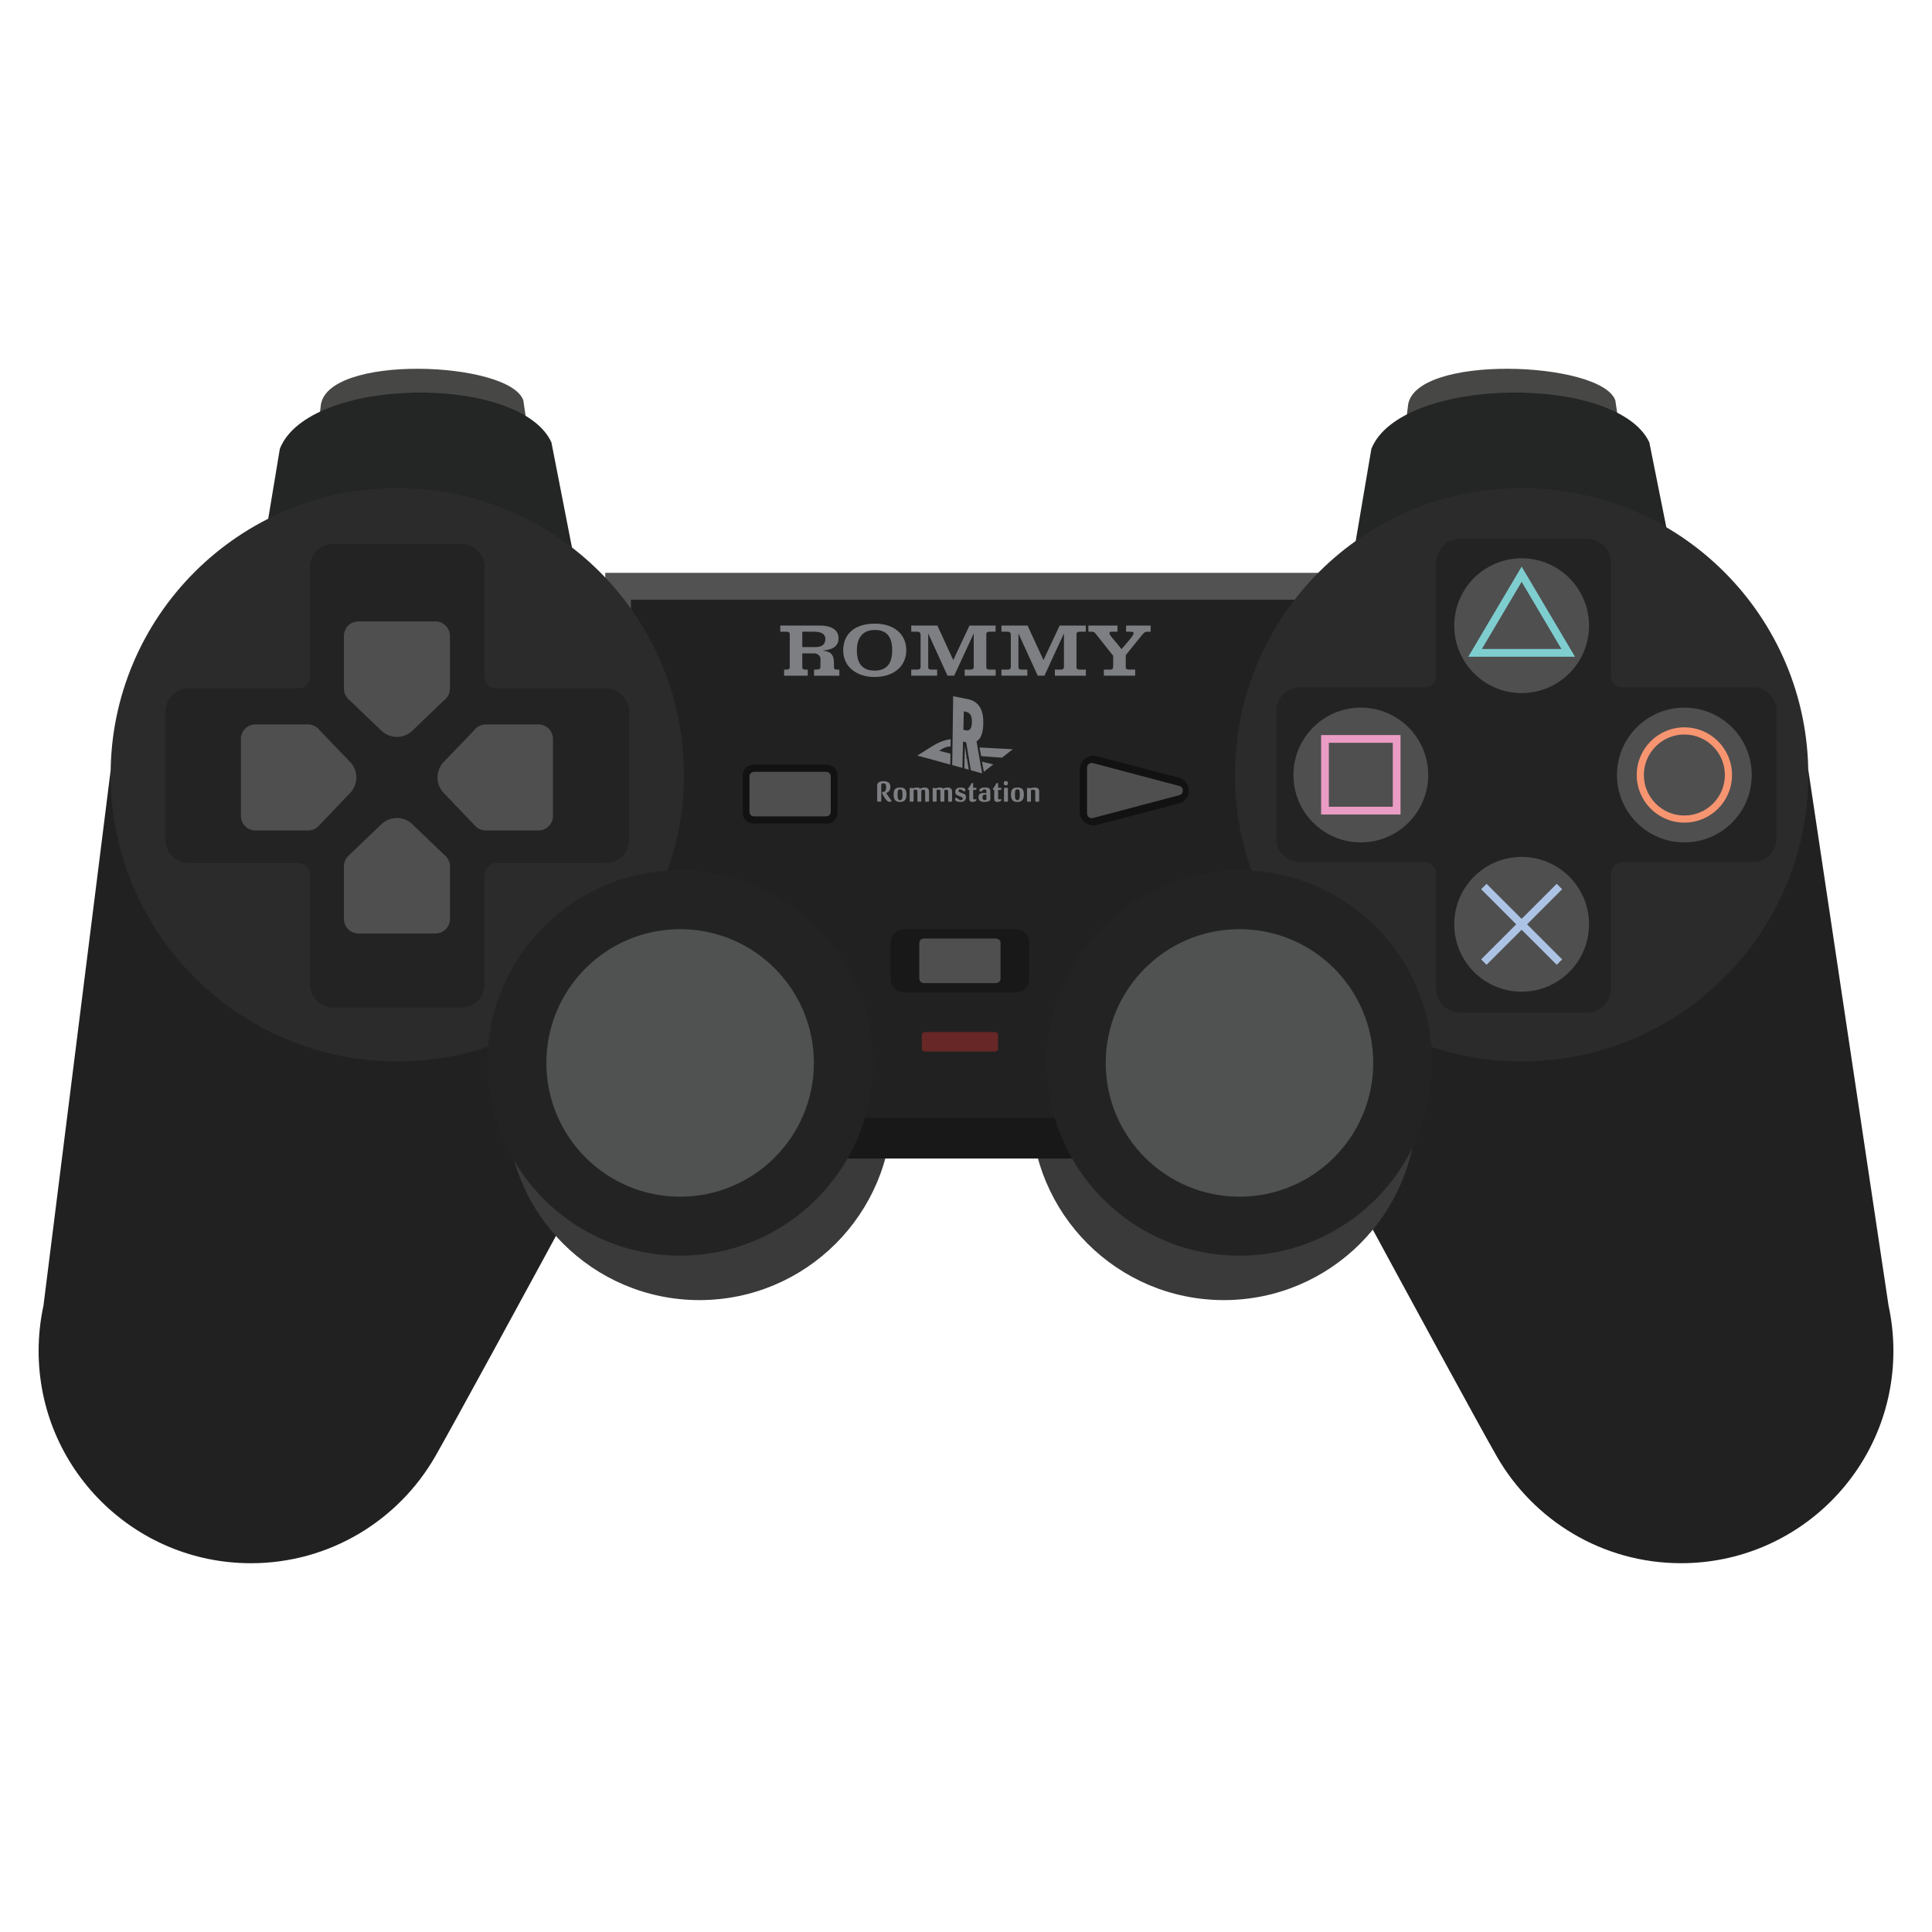
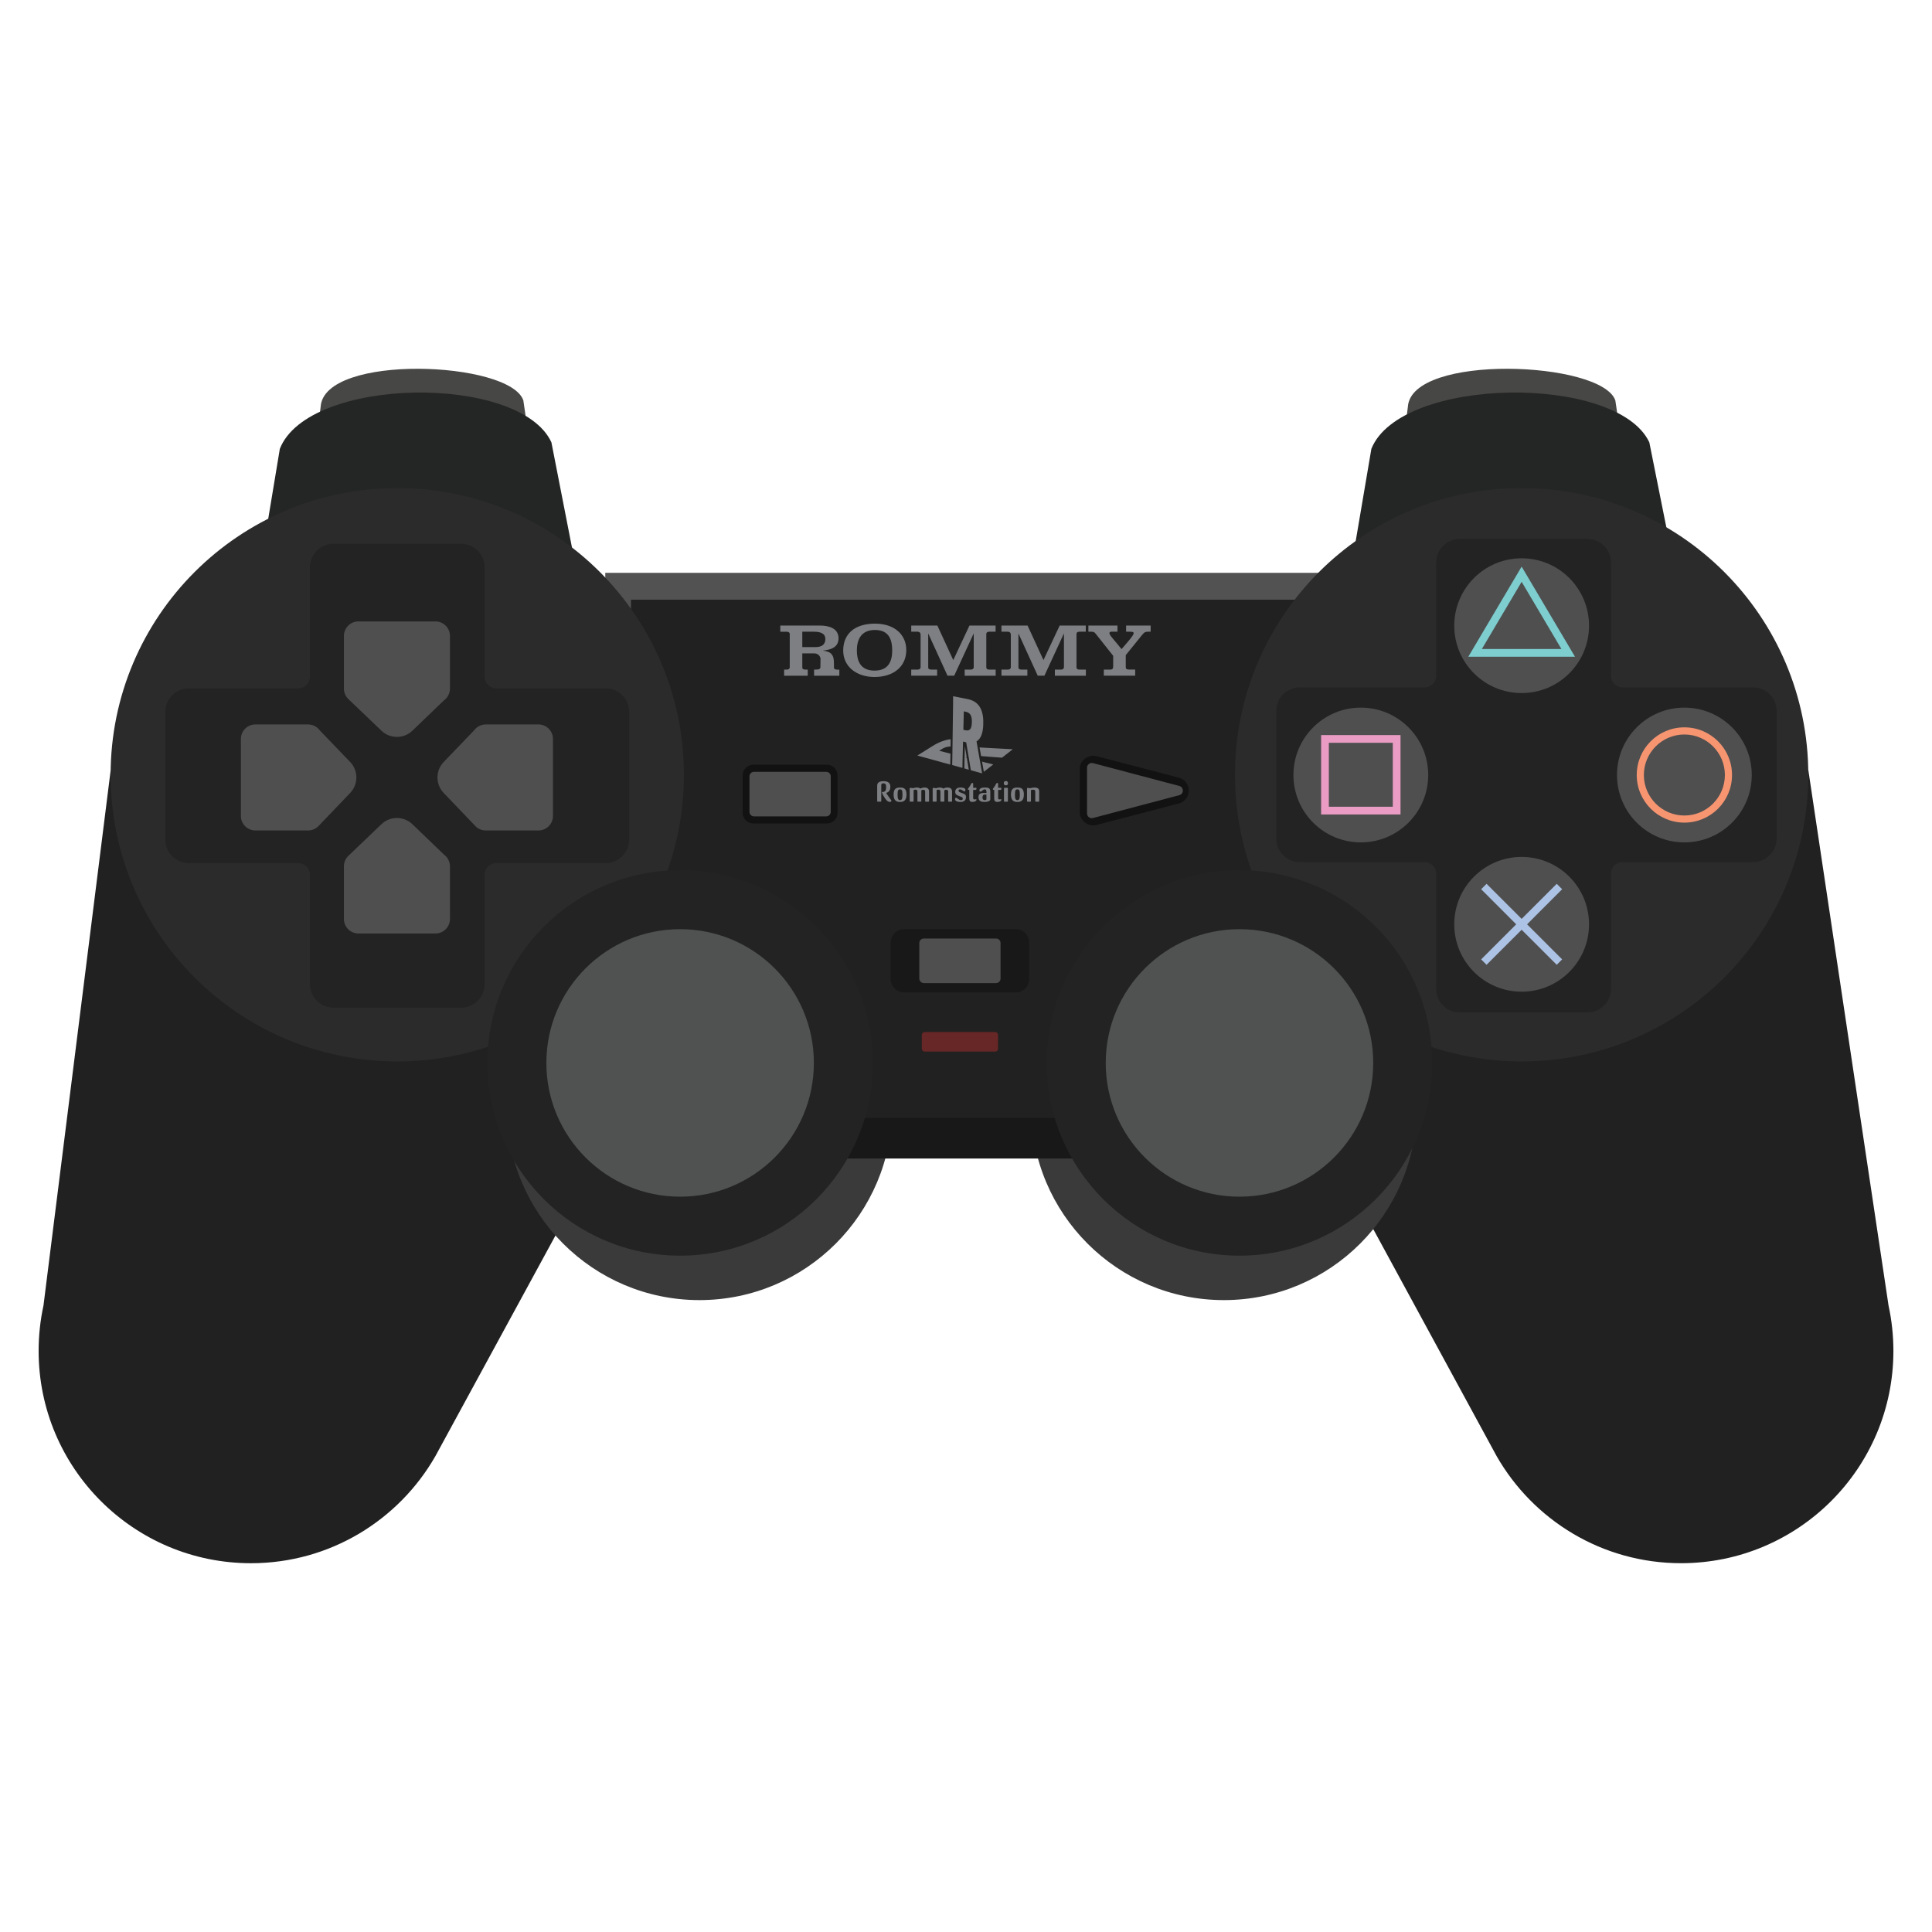
<svg xmlns="http://www.w3.org/2000/svg" id="Layer_1" data-name="Layer 1" viewBox="0 0 1000 1000">
  <defs>
-     <style>.cls-3{fill:#181818}.cls-6{fill:#2b2b2b}.cls-7{fill:#121212}.cls-8{fill:#232323}.cls-11{fill:#4f5251}.cls-12{fill:#7d7f82}.cls-15{fill:#3a3a3a}.cls-16{fill:#4f4f4f}.cls-17{fill:#212121}</style>
+     <style>
+       .cls-1 {
+         fill: #adc3e5;
+       }
+ 
+       .cls-2 {
+         fill: #f79571;
+       }
+ 
+       .cls-3 {
+         fill: #181818;
+       }
+ 
+       .cls-4 {
+         stroke: #eb9cc4;
+       }
+ 
+       .cls-4, .cls-5 {
+         fill: none;
+         stroke-miterlimit: 10;
+         stroke-width: 4px;
+       }
+ 
+       .cls-6 {
+         fill: #2b2b2b;
+       }
+ 
+       .cls-7 {
+         fill: #121212;
+       }
+ 
+       .cls-8 {
+         fill: #232323;
+       }
+ 
+       .cls-9 {
+         fill: #515251;
+       }
+ 
+       .cls-10 {
+         fill: #474745;
+       }
+ 
+       .cls-11 {
+         fill: #4f5251;
+       }
+ 
+       .cls-12 {
+         fill: #7d7f82;
+       }
+ 
+       .cls-13 {
+         fill: #242625;
+       }
+ 
+       .cls-14 {
+         fill: #662726;
+       }
+ 
+       .cls-15 {
+         fill: #3a3a3a;
+       }
+ 
+       .cls-16 {
+         fill: #4f4f4f;
+       }
+ 
+       .cls-17 {
+         fill: #212121;
+       }
+ 
+       .cls-5 {
+         stroke: #7eced0;
+       }
+     </style>
  </defs>
-   <path d="m638.02 502.29 297.94-103.88 41.55 277.36c1.64 7.56 2.51 15.4 2.51 23.44 0 60.69-49.2 109.9-109.9 109.9-40.88 0-76.55-22.33-95.48-55.45S638.02 502.29 638.02 502.29m-272.99-5.25L57.26 398.83 22.5 675.78c-1.64 7.56-2.51 15.4-2.51 23.44 0 60.69 49.2 109.9 109.9 109.9 40.88 0 76.55-22.33 95.48-55.45s139.67-256.63 139.67-256.63Z" class="cls-17" />
-   <circle cx="362.03" cy="573.17" r="99.76" class="cls-15" />
-   <circle cx="633.47" cy="573.17" r="99.76" class="cls-15" />
-   <path d="M267.23 345.14h457.96v254.51H267.23z" class="cls-3" />
-   <path d="m286.59 314.9-132.65-7.25 12.02-97.05c1.64-27.7 97.99-23.78 104.92-3.35zm565.59 0-135.77-7.25 12.3-97.05c1.68-27.7 100.3-23.78 107.38-3.35l16.08 107.65Z" style="fill:#474745" />
-   <path d="m306.46 336.61-177.72-7.25 16.1-97.05c14.74-37.62 124.29-38.86 140.57-3.35zm568.78 0-181.9-7.25 16.48-97.05c15.08-37.62 127.21-38.86 143.87-3.35z" style="fill:#242625" />
-   <path d="M313.29 296.5h371.66v219.84H313.29z" style="fill:#515251" />
-   <path d="M326.58 310.4h345.08v268.29H326.58z" class="cls-17" />
-   <circle cx="787.6" cy="401.02" r="148.37" class="cls-6" />
-   <circle cx="205.62" cy="401.02" r="148.37" class="cls-6" />
-   <path d="M313.48 356.29h-56.64c-3.31 0-5.99-2.68-5.99-5.99v-56.64c0-6.74-5.47-12.21-12.21-12.21h-66.03c-6.74 0-12.21 5.47-12.21 12.21v56.64c0 3.31-2.68 5.99-5.99 5.99H97.77c-6.74 0-12.21 5.47-12.21 12.21v66.03c0 6.74 5.47 12.21 12.21 12.21h56.64c3.31 0 5.99 2.68 5.99 5.99v56.64c0 6.74 5.47 12.21 12.21 12.21h66.03c6.74 0 12.21-5.47 12.21-12.21v-56.64c0-3.31 2.68-5.99 5.99-5.99h56.64c6.74 0 12.21-5.47 12.21-12.21V368.5c0-6.74-5.47-12.21-12.21-12.21" class="cls-8" />
-   <path d="M231.31 443.78c-.45-.57-.97-1.08-1.56-1.5l-16.28-15.65c-4.48-4.3-11.55-4.31-16.04-.02l-17.29 16.54a7.5 7.5 0 0 0-2.13 5.25v27.25c0 4.16 3.37 7.53 7.53 7.53h39.83c4.16 0 7.53-3.37 7.53-7.53V448.4c0-1.74-.6-3.34-1.59-4.62m0-82.74c-.45.57-.97 1.08-1.56 1.5l-16.28 15.65c-4.48 4.3-11.55 4.31-16.04.02l-17.29-16.54a7.5 7.5 0 0 1-2.13-5.25v-27.25c0-4.16 3.37-7.53 7.53-7.53h39.83c4.16 0 7.53 3.37 7.53 7.53v27.25c0 1.74-.6 3.34-1.59 4.62m15.51 15.51c-.57.45-1.08.97-1.5 1.56l-15.65 16.28c-4.3 4.48-4.31 11.55-.02 16.04l16.54 17.29a7.5 7.5 0 0 0 5.25 2.13h27.25c4.16 0 7.53-3.37 7.53-7.53v-39.83c0-4.16-3.37-7.53-7.53-7.53h-27.25c-1.74 0-3.34.6-4.62 1.59m-82.74 0c.57.45 1.08.97 1.5 1.56l15.65 16.28c4.3 4.48 4.31 11.55.02 16.04l-16.54 17.29a7.5 7.5 0 0 1-5.25 2.13h-27.25c-4.16 0-7.53-3.37-7.53-7.53v-39.83c0-4.16 3.37-7.53 7.53-7.53h27.25c1.74 0 3.34.6 4.62 1.59" class="cls-16" />
-   <path d="M907.37 355.79h-67.56c-3.31 0-5.99-2.68-5.99-5.99v-58.63c0-6.74-5.47-12.21-12.21-12.21h-66.03c-6.74 0-12.21 5.47-12.21 12.21v58.63c0 3.31-2.68 5.99-5.99 5.99H672.8c-6.74 0-12.21 5.47-12.21 12.21v66.03c0 6.74 5.47 12.21 12.21 12.21h64.58c3.31 0 5.99 2.68 5.99 5.99v59.62c0 6.74 5.47 12.21 12.21 12.21h66.03c6.74 0 12.21-5.47 12.21-12.21v-59.62c0-3.31 2.68-5.99 5.99-5.99h67.56c6.74 0 12.21-5.47 12.21-12.21V368c0-6.74-5.47-12.21-12.21-12.21" class="cls-8" />
-   <circle cx="787.6" cy="323.85" r="34.88" class="cls-16" />
-   <circle cx="787.6" cy="478.42" r="34.88" class="cls-16" />
-   <circle cx="704.36" cy="401.14" r="34.88" class="cls-16" />
-   <circle cx="871.83" cy="401.14" r="34.88" class="cls-16" />
-   <path d="M871.83 380.17c11.56 0 20.97 9.41 20.97 20.97s-9.41 20.97-20.97 20.97-20.97-9.41-20.97-20.97 9.41-20.97 20.97-20.97m0-3.7c-13.62 0-24.66 11.04-24.66 24.66s11.04 24.66 24.66 24.66 24.66-11.04 24.66-24.66-11.04-24.66-24.66-24.66" style="fill:#f79571" />
-   <path d="M763.51 337.91h48.18l-24.09-40.7z" style="fill:none;stroke-miterlimit:10;stroke-width:4px;stroke:#7eced0" />
-   <path d="M685.81 382.47h37.1v37.1h-37.1z" style="stroke:#eb9cc4;fill:none;stroke-miterlimit:10;stroke-width:4px" />
-   <path d="m808.56 460.26-2.8-2.8-18.16 18.15-18.16-18.15-2.8 2.8 18.15 18.16-18.15 18.16 2.8 2.8 18.16-18.15 18.16 18.15 2.8-2.8-18.15-18.16z" style="fill:#adc3e5" />
-   <path d="M558.87 398.13v22.14c0 4.55 4.36 7.87 8.82 6.7l42.38-11.07c6.97-1.82 6.97-11.59 0-13.41l-42.38-11.07c-4.46-1.16-8.82 2.15-8.82 6.7Z" class="cls-7" />
-   <path d="M562.65 397.38v23.65c0 1.61 1.53 2.79 3.08 2.37l44.69-11.83c2.44-.64 2.44-4.1 0-4.75l-44.69-11.83c-1.56-.41-3.08.76-3.08 2.37Z" class="cls-16" />
-   <rect width="49.1" height="30.43" x="384.41" y="395.81" class="cls-7" rx="5.52" ry="5.52" />
-   <rect width="42.06" height="23.06" x="387.93" y="399.5" class="cls-16" rx="2.34" ry="2.34" />
-   <rect width="71.71" height="32.73" x="461.01" y="480.94" class="cls-3" rx="6.92" ry="6.92" />
-   <rect width="42.06" height="23.06" x="475.83" y="485.78" class="cls-16" rx="2.34" ry="2.34" />
-   <rect width="39.48" height="10.13" x="477.12" y="534.17" rx="1.5" ry="1.5" style="fill:#662726" />
-   <path d="m499.91 392.1 10.39 2.64 3.82.93-5.94 4.62-3.78-1.08-26.53-7.31-3.08-.81 7.91-4.95c6.62-4.14 12.29-4.22 17.39-3.1l.09.02c3.27.72 5.41 1.88 5.01 3.73l19.04 1.02-5.61 4.37-17-1.28-1.71 1.21Zm-5.67-1.44 1.14-.78c2.66-1.81 1.35-2.61-.87-3.14l-.09-.02c-2.18-.52-4.51-.57-7.07 1.09l-1.22.79z" class="cls-12" />
-   <path d="m502.06 399.07-2.4-14.43-.71-.18-.24 9.58-.06 4.08-6.32-1.76.09-3.78.39-28.33.02-4.5 8.1 1.61c6.1 1.21 8.88 5.79 8.49 14v.1c-.21 4.27-1.35 7.13-3.42 8.51l2.98 17.02-6.92-1.93Zm-2.23-21.59c.28.07.54.1.77.1.89 0 1.82-.43 1.93-3.59v-.11c.11-3.03-.69-4.56-2.57-4.96l-.6-.13-.22 8.52.69.16Z" class="cls-12" />
-   <path d="m493.33 360.35 7.5 1.49c6.91 1.37 8.39 7.14 8.09 13.49v.11c-.19 3.86-1.16 6.96-3.47 8.29l2.9 16.57-5.85-1.63-2.4-14.44-1.63-.41-.26 10.2-.05 3.44-5.32-1.48.08-3.39.39-28.34zm7.27 17.73c1.87 0 2.35-1.8 2.43-4.07v-.1c.09-2.62-.42-4.92-2.97-5.47l-1.19-.25-.24 9.53 1.09.26c.32.08.62.11.88.11m-8.27-18.96v1.21l-.02 3.9-.39 28.33-.08 3.38-.02.78.75.21 5.32 1.48 1.25.35.02-1.3.05-3.44.2-7.88 2.11 12.67.1.63.61.17 5.85 1.63 1.53.43-.27-1.56-2.79-15.92c2.04-1.53 3.17-4.46 3.37-8.72v-.11c.41-8.5-2.5-13.25-8.89-14.52l-7.5-1.49-1.19-.24Zm7.31 17.8.19-7.51h.01c1.15.25 2.3.97 2.18 4.46v.1c-.11 3.11-.97 3.11-1.43 3.11q-.285 0-.66-.09l-.3-.07Z" class="cls-17" />
-   <circle cx="641.55" cy="550.17" r="99.76" class="cls-8" />
-   <circle cx="641.55" cy="550.17" r="69.23" class="cls-11" />
-   <circle cx="352.03" cy="550.17" r="99.76" class="cls-8" />
-   <circle cx="352.03" cy="550.17" r="69.23" class="cls-11" />
-   <path d="M433.19 346.58c-.91 0-1.46-.31-1.54-.96v-1.81c-.03-1.61-.05-1.89-.14-2.56-.15-1.2-.55-1.96-1.07-2.62-.86-1.07-2.29-1.54-4.54-1.9 4.42-.39 7.75-1.79 8.09-5.68q.03-.33.03-.66c0-.33 0-.46-.03-.67-.4-4.44-4.73-5.94-9.71-5.94h-20.4v3.2h3.46c.78 0 1.43.49 1.43 1.09v17.4c0 .6-.65 1.12-1.43 1.12h-1.48v3.16h12.23v-3.16h-1.25c-.97 0-1.57-.34-1.57-1.09v-7.32h6c.78 0 1.43.18 1.94.47.89.51 1.37 1.37 1.49 2.2l-.06 4.54c0 .6-.61 1.13-1.39 1.13l-1.89.08v3.16h13.08v-3.16h-1.25Zm-11.12-11.64h-6.8v-7.97h5.96c3.34 0 5.97.82 5.97 3.83s-2.13 4.14-5.14 4.14Zm30.9-12.14c9.73 0 16.12 5.45 16.12 13.71s-6.31 13.9-16.49 13.9c-9.05 0-16.16-5.22-16.16-13.68s5.71-13.94 16.53-13.94Zm-.34 24.31c7.7 0 9.17-5.49 9.17-10.48s-1.31-10.56-8.94-10.56-9.35 5.71-9.35 10.6 1.5 10.44 9.13 10.44Zm51.37-1.84v-17.43l-10.11 21.9h-3.46l-9.99-21.87v17.62c0 .75.64 1.09 1.58 1.09h3.04v3.16h-13.41v-3.16h3.42c.79 0 1.43-.53 1.43-1.13v-16.94c0-.94-.6-1.54-1.54-1.54h-3.31v-3.19h13.53l8.23 17.88 8.38-17.88h13.53v3.19h-3.16c-1.09 0-1.65.38-1.65 1.28v17.06c0 .94.64 1.28 1.62 1.28h3.23v3.16h-16.04v-3.16h3.27c.79 0 1.43-.53 1.43-1.31Zm46.7 0v-17.43l-10.11 21.9h-3.46l-9.99-21.87v17.62c0 .75.64 1.09 1.58 1.09h3.04v3.16h-13.41v-3.16h3.42c.79 0 1.43-.53 1.43-1.13v-16.94c0-.94-.6-1.54-1.54-1.54h-3.31v-3.19h13.52l8.23 17.88 8.38-17.88H562v3.19h-3.16c-1.09 0-1.65.38-1.65 1.28v17.06c0 .94.64 1.28 1.62 1.28h3.23v3.16H546v-3.16h3.27c.79 0 1.43-.53 1.43-1.31Zm20.63 1.31h3.38c1.58 0 1.47-1.09 1.47-2.52v-4.62l-9.09-11.46c-.71-.9-1.09-1.01-2.59-1.01h-1.16v-3.19h15.07v3.19h-3.19c-.68 0-.98.3-.98.79 0 1.09 3.16 4.25 6.27 8.23 3.42-3.98 6.27-7.14 6.27-8.23 0-.71-.75-.79-2.14-.79h-1.77v-3.19h12.7v3.19h-1.16c-1.65 0-2.03.15-3.49 1.95l-8.23 10.18v6.16c0 1.13.75 1.31 1.8 1.31h3.08v3.16h-16.23v-3.16Zm-114.39 63.33c1.23 0 1.73-.86 1.73-2.4 0-1.63-.44-2.07-1.52-2.07-.75 0-1.01.37-1.01 1.1v7.98c0 .28 0 .42-.4.42h-1.3c-.31 0-.41-.06-.41-.42v-7.82c0-1.25.62-2.36 3.28-2.36 2.18 0 3.53.82 3.53 2.81s-.78 2.84-2.18 3.28l1.22 1.82c1.1 1.64 1.51 1.85 1.51 2.29 0 .35-.42.51-.86.51-.66 0-1.3-.26-2.34-1.7-.45-.63-1.17-1.76-1.6-2.86-.07-.19-.09-.31-.09-.37 0-.21.09-.22.18-.22h.28Zm8.92 5.18c-1.71 0-3.34-.56-3.34-3.82s1.55-3.63 3.37-3.63 3.31.4 3.31 3.63-1.61 3.82-3.34 3.82m1.25-4.08c0-2.04-.37-2.43-1.25-2.43s-1.26.4-1.26 2.4v.82c0 1.73.45 2.36 1.26 2.36s1.25-.63 1.25-2.33zm13.77 3.53c0 .26 0 .41-.38.41h-1.27c-.28 0-.37-.06-.37-.41v-4.63c0-.76-.09-1.13-1.16-1.13-.4 0-.82.21-.82.51v5.24c0 .26 0 .41-.38.41h-1.27c-.28 0-.37-.06-.37-.41v-4.66c0-.73-.21-1.17-.91-1.17-.47 0-.89.1-1.07.28v5.55c0 .26 0 .41-.4.41h-1.25c-.28 0-.38-.06-.38-.41v-6.34c0-.35.19-.4.47-.4.19 0 .92.19 1.16.19.4 0 1.08-.35 1.95-.35 1.22 0 1.66.31 1.92.57.81-.42 1.48-.57 2.14-.57 1.86 0 2.39.92 2.39 2.15v4.75Zm11.9 0c0 .26 0 .41-.38.41h-1.27c-.28 0-.37-.06-.37-.41v-4.63c0-.76-.09-1.13-1.16-1.13-.4 0-.82.21-.82.51v5.24c0 .26 0 .41-.38.41h-1.27c-.28 0-.37-.06-.37-.41v-4.66c0-.73-.21-1.17-.91-1.17-.47 0-.89.1-1.07.28v5.55c0 .26 0 .41-.4.41h-1.25c-.28 0-.38-.06-.38-.41v-6.34c0-.35.19-.4.47-.4.19 0 .92.19 1.16.19.4 0 1.08-.35 1.95-.35 1.22 0 1.66.31 1.92.57.81-.42 1.48-.57 2.14-.57 1.86 0 2.39.92 2.39 2.15v4.75Zm4.32.55c-1.63 0-2.77-.48-2.77-1.39 0-.41.07-.75.62-.75s1.26 1.2 2.43 1.2c.62 0 .95-.23.95-.79s-.12-.69-1.7-1.26c-1.67-.6-2.2-1.04-2.2-2.26 0-1.44.98-2.21 2.71-2.21 1.57 0 2.55.38 2.55 1.25 0 .53-.28.75-.57.75-.56 0-1.17-1.05-2.29-1.05-.48 0-.69.25-.69.64 0 .6.37.78 1.52 1.16 2.08.69 2.33 1.13 2.33 2.3 0 1.42-.95 2.42-2.9 2.42Zm6.61-2.28c0 .62.1.97.6.97.35 0 .79-.1.94-.1.16 0 .19.19.19.29 0 .44-.63 1.1-2.2 1.1-1.13 0-1.54-.64-1.54-1.7v-4.53c-.61 0-.7-.01-.7-.41 0-.32.47-.63 1.11-1.71.59-.98.63-1.45 1.13-1.45.38 0 .47.12.47.41v2.09h1.48c.18 0 .25.09.25.26 0 .31-.06.81-.43.81h-1.3zm8.88.82c0 .69-.62 1.45-3.13 1.45s-2.99-1.2-2.99-2.45c0-1.55.78-2.2 2.74-2.2.92 0 1.38.06 1.38.06v-.6c0-1-.28-1.32-.91-1.32-.45 0-.7.15-1.19.6-.56.51-.76.6-.97.6-.35 0-.59-.29-.59-.7 0-.83.94-1.44 2.75-1.44s2.9.19 2.9 2.14v3.85Zm-2.01-2.32c-.25-.04-.56-.06-.86-.06-.78 0-1.19.57-1.19 1.55 0 .73.29 1.33 1.19 1.33.59 0 .86-.16.86-.59v-2.24Zm6.04 1.5c0 .62.1.97.6.97.35 0 .79-.1.94-.1.16 0 .19.19.19.29 0 .44-.63 1.1-2.2 1.1-1.13 0-1.54-.64-1.54-1.7v-4.53c-.62 0-.7-.01-.7-.41 0-.32.47-.63 1.11-1.71.59-.98.63-1.45 1.13-1.45.38 0 .47.12.47.41v2.09h1.48c.18 0 .25.09.25.26 0 .31-.06.81-.42.81h-1.3v3.97Zm4.03-6.31c-.86 0-1.08-.57-1.08-1.1 0-.59.18-1.14 1.08-1.14.76 0 1.07.5 1.07 1.14 0 .59-.22 1.1-1.07 1.1m1.05 8.04c0 .26 0 .41-.38.41h-1.25c-.29 0-.4-.06-.4-.41v-6.37c0-.25.06-.4.29-.4h1.35c.28 0 .38.06.38.4v6.37Zm4.91.55c-1.71 0-3.34-.56-3.34-3.82s1.55-3.63 3.37-3.63 3.31.4 3.31 3.63-1.61 3.82-3.34 3.82m1.24-4.08c0-2.04-.37-2.43-1.25-2.43s-1.26.4-1.26 2.4v.82c0 1.73.45 2.36 1.26 2.36s1.25-.63 1.25-2.33zm10.02 3.53c0 .26 0 .41-.38.41h-1.27c-.28 0-.37-.06-.37-.41v-4.86c0-.63-.34-.94-1.04-.94s-.94.1-1.19.26v5.54c0 .26 0 .41-.4.41h-1.25c-.28 0-.38-.06-.38-.41v-6.34c0-.35.19-.4.38-.4.29 0 .69.19 1.16.19.37 0 1.17-.35 2.26-.35 2.05 0 2.48.85 2.48 1.93z" class="cls-12" />
+   <g>
+     <path class="cls-17" d="M638.02,502.29l297.94-103.88,41.55,277.36c1.64,7.56,2.51,15.4,2.51,23.44,0,60.69-49.2,109.9-109.9,109.9-40.88,0-76.55-22.33-95.48-55.45h0s-136.62-251.37-136.62-251.37Z" />
+     <path class="cls-17" d="M365.03,497.04L57.26,398.83l-34.76,276.95c-1.64,7.56-2.51,15.4-2.51,23.44,0,60.69,49.2,109.9,109.9,109.9,40.88,0,76.55-22.33,95.48-55.45h0s139.67-256.63,139.67-256.63Z" />
+     <circle class="cls-15" cx="362.03" cy="573.17" r="99.76" />
+     <circle class="cls-15" cx="633.47" cy="573.17" r="99.76" />
+     <rect class="cls-3" x="267.23" y="345.14" width="457.96" height="254.51" />
+     <path class="cls-10" d="M286.59,314.9l-132.65-7.25,12.02-97.05c1.64-27.7,97.99-23.78,104.92-3.35l15.71,107.65Z" />
+     <path class="cls-10" d="M852.18,314.9l-135.77-7.25,12.3-97.05c1.68-27.7,100.3-23.78,107.38-3.35l16.08,107.65Z" />
+     <path class="cls-13" d="M306.46,336.61l-177.72-7.25,16.1-97.05c14.74-37.62,124.29-38.86,140.57-3.35l21.05,107.65Z" />
+     <path class="cls-13" d="M875.24,336.61l-181.9-7.25,16.48-97.05c15.08-37.62,127.21-38.86,143.87-3.35l21.55,107.65Z" />
+     <rect class="cls-9" x="313.29" y="296.5" width="371.66" height="219.84" />
+     <rect class="cls-17" x="326.58" y="310.4" width="345.08" height="268.29" />
+     <circle class="cls-6" cx="787.6" cy="401.02" r="148.37" />
+     <circle class="cls-6" cx="205.62" cy="401.02" r="148.37" />
+     <path class="cls-8" d="M313.48,356.29h-56.64c-3.31,0-5.99-2.68-5.99-5.99v-56.64c0-6.74-5.47-12.21-12.21-12.21h-66.03c-6.74,0-12.21,5.47-12.21,12.21v56.64c0,3.31-2.68,5.99-5.99,5.99h-56.64c-6.74,0-12.21,5.47-12.21,12.21v66.03c0,6.74,5.47,12.21,12.21,12.21h56.64c3.31,0,5.99,2.68,5.99,5.99v56.64c0,6.74,5.47,12.21,12.21,12.21h66.03c6.74,0,12.21-5.47,12.21-12.21v-56.64c0-3.31,2.68-5.99,5.99-5.99h56.64c6.74,0,12.21-5.47,12.21-12.21v-66.03c0-6.74-5.47-12.21-12.21-12.21Z" />
+     <path class="cls-16" d="M231.31,443.78h0s0,0,0,0c-.45-.57-.97-1.08-1.56-1.5l-16.28-15.65c-4.48-4.3-11.55-4.31-16.04-.02l-17.29,16.54c-1.32,1.36-2.13,3.21-2.13,5.25v27.25c0,4.16,3.37,7.53,7.53,7.53h39.83c4.16,0,7.53-3.37,7.53-7.53v-27.25c0-1.74-.6-3.34-1.59-4.62Z" />
+     <path class="cls-16" d="M231.31,361.04h0s0,0,0,0c-.45.57-.97,1.08-1.56,1.5l-16.28,15.65c-4.48,4.3-11.55,4.31-16.04.02l-17.29-16.54c-1.32-1.36-2.13-3.21-2.13-5.25v-27.25c0-4.16,3.37-7.53,7.53-7.53h39.83c4.16,0,7.53,3.37,7.53,7.53v27.25c0,1.74-.6,3.34-1.59,4.62Z" />
+     <path class="cls-16" d="M246.82,376.55h0s0,0,0,0c-.57.45-1.08.97-1.5,1.56l-15.65,16.28c-4.3,4.48-4.31,11.55-.02,16.04l16.54,17.29c1.36,1.32,3.21,2.13,5.25,2.13h27.25c4.16,0,7.53-3.37,7.53-7.53v-39.83c0-4.16-3.37-7.53-7.53-7.53h-27.25c-1.74,0-3.34.6-4.62,1.59Z" />
+     <path class="cls-16" d="M164.08,376.55h0s0,0,0,0c.57.45,1.08.97,1.5,1.56l15.65,16.28c4.3,4.48,4.31,11.55.02,16.04l-16.54,17.29c-1.36,1.32-3.21,2.13-5.25,2.13h-27.25c-4.16,0-7.53-3.37-7.53-7.53v-39.83c0-4.16,3.37-7.53,7.53-7.53h27.25c1.74,0,3.34.6,4.62,1.59Z" />
+     <path class="cls-8" d="M907.37,355.79h-67.56c-3.31,0-5.99-2.68-5.99-5.99v-58.63c0-6.74-5.47-12.21-12.21-12.21h-66.03c-6.74,0-12.21,5.47-12.21,12.21v58.63c0,3.31-2.68,5.99-5.99,5.99h-64.58c-6.74,0-12.21,5.47-12.21,12.21v66.03c0,6.74,5.47,12.21,12.21,12.21h64.58c3.31,0,5.99,2.68,5.99,5.99v59.62c0,6.74,5.47,12.21,12.21,12.21h66.03c6.74,0,12.21-5.47,12.21-12.21v-59.62c0-3.31,2.68-5.99,5.99-5.99h67.56c6.74,0,12.21-5.47,12.21-12.21v-66.03c0-6.74-5.47-12.21-12.21-12.21Z" />
+     <circle class="cls-16" cx="787.6" cy="323.85" r="34.88" />
+     <circle class="cls-16" cx="787.6" cy="478.42" r="34.88" />
+     <circle class="cls-16" cx="704.36" cy="401.14" r="34.88" />
+     <circle class="cls-16" cx="871.83" cy="401.14" r="34.88" />
+     <path class="cls-2" d="M871.83,380.17c11.56,0,20.97,9.41,20.97,20.97s-9.41,20.97-20.97,20.97-20.97-9.41-20.97-20.97,9.41-20.97,20.97-20.97M871.83,376.47c-13.62,0-24.66,11.04-24.66,24.66s11.04,24.66,24.66,24.66,24.66-11.04,24.66-24.66-11.04-24.66-24.66-24.66h0Z" />
+     <polygon class="cls-5" points="763.51 337.91 811.69 337.91 787.6 297.21 763.51 337.91" />
+     <rect class="cls-4" x="685.81" y="382.47" width="37.1" height="37.1" />
+     <polygon class="cls-1" points="808.56 460.26 805.76 457.46 787.6 475.61 769.44 457.46 766.64 460.26 784.79 478.42 766.64 496.58 769.44 499.38 787.6 481.23 805.76 499.38 808.56 496.58 790.41 478.42 808.56 460.26" />
+     <path class="cls-7" d="M558.87,398.13v22.14c0,4.55,4.36,7.87,8.82,6.7l42.38-11.07c6.97-1.82,6.97-11.59,0-13.41l-42.38-11.07c-4.46-1.16-8.82,2.15-8.82,6.7Z" />
+     <path class="cls-16" d="M562.65,397.38v23.65c0,1.61,1.53,2.79,3.08,2.37l44.69-11.83c2.44-.64,2.44-4.1,0-4.75l-44.69-11.83c-1.56-.41-3.08.76-3.08,2.37Z" />
+     <rect class="cls-7" x="384.41" y="395.81" width="49.1" height="30.43" rx="5.52" ry="5.52" />
+     <rect class="cls-16" x="387.93" y="399.5" width="42.06" height="23.06" rx="2.34" ry="2.34" />
+     <rect class="cls-3" x="461.01" y="480.94" width="71.71" height="32.73" rx="6.92" ry="6.92" />
+     <rect class="cls-16" x="475.83" y="485.78" width="42.06" height="23.06" rx="2.34" ry="2.34" />
+     <rect class="cls-14" x="477.12" y="534.17" width="39.48" height="10.13" rx="1.5" ry="1.5" />
+     <path class="cls-12" d="M499.91,392.1l10.39,2.64,3.82.93-5.94,4.62-3.78-1.08-26.53-7.31-3.08-.81,7.91-4.95c6.62-4.14,12.29-4.22,17.39-3.1l.09.02c3.27.72,5.41,1.88,5.01,3.73l19.04,1.02-5.61,4.37-17-1.28-1.71,1.21ZM494.24,390.66l1.14-.78c2.66-1.81,1.35-2.61-.87-3.14l-.09-.02c-2.18-.52-4.51-.57-7.07,1.09l-1.22.79,8.11,2.06Z" />
+     <g>
+       <path class="cls-12" d="M502.06,399.07l-2.4-14.43-.71-.18-.24,9.58-.06,4.08-6.32-1.76.09-3.78.39-28.33.02-4.5,8.1,1.61c6.1,1.21,8.88,5.79,8.49,14v.1c-.21,4.27-1.35,7.13-3.42,8.51l2.98,17.02-6.92-1.93ZM499.83,377.48c.28.07.54.1.77.1.89,0,1.82-.43,1.93-3.59v-.11c.11-3.03-.69-4.56-2.57-4.96l-.6-.13-.22,8.52.69.16Z" />
+       <path class="cls-17" d="M493.33,360.35l7.5,1.49c6.91,1.37,8.39,7.14,8.09,13.49v.11c-.19,3.86-1.16,6.96-3.47,8.29l2.9,16.57-5.85-1.63-2.4-14.44-1.63-.41-.26,10.2-.05,3.44-5.32-1.48.08-3.39.39-28.34.02-3.9M500.6,378.08c1.87,0,2.35-1.8,2.43-4.07v-.1c.09-2.62-.42-4.92-2.97-5.47l-1.19-.25-.24,9.53,1.09.26c.32.08.62.11.88.11M492.33,359.13v1.21s-.02,3.9-.02,3.9l-.39,28.33-.08,3.38-.02.78.75.21,5.32,1.48,1.25.35.02-1.3.05-3.44.2-7.88,2.11,12.67.1.63.61.17,5.85,1.63,1.53.43-.27-1.56-2.79-15.92c2.04-1.53,3.17-4.46,3.37-8.72v-.11c.41-8.5-2.5-13.25-8.89-14.52l-7.5-1.49-1.19-.24h0ZM499.64,376.93l.19-7.51h.01c1.15.25,2.3.97,2.18,4.46v.1c-.11,3.11-.97,3.11-1.43,3.11-.19,0-.41-.03-.66-.09l-.3-.07h0Z" />
+     </g>
+     <circle class="cls-8" cx="641.55" cy="550.17" r="99.76" />
+     <circle class="cls-11" cx="641.55" cy="550.17" r="69.23" />
+     <circle class="cls-8" cx="352.03" cy="550.17" r="99.76" />
+     <circle class="cls-11" cx="352.03" cy="550.17" r="69.23" />
+   </g>
+   <g>
+     <path class="cls-12" d="M433.19,346.58c-.91,0-1.46-.31-1.54-.96v-1.81c-.03-1.61-.05-1.89-.14-2.56-.15-1.2-.55-1.96-1.07-2.62-.86-1.07-2.29-1.54-4.54-1.9,4.42-.39,7.75-1.79,8.09-5.68.02-.22.03-.44.03-.66s0-.46-.03-.67c-.4-4.44-4.73-5.94-9.71-5.94h-20.4v3.2h3.46c.78,0,1.43.49,1.43,1.09v17.4c0,.6-.65,1.12-1.43,1.12h-1.48v3.16h12.23v-3.16h-1.25c-.97,0-1.57-.34-1.57-1.09v-7.32h6c.78,0,1.43.18,1.94.47.89.51,1.37,1.37,1.49,2.2l-.06,4.54c0,.6-.61,1.13-1.39,1.13l-1.89.08v3.16h13.08v-3.16h-1.25ZM422.07,334.94h-6.8v-7.97h5.96c3.34,0,5.97.82,5.97,3.83s-2.13,4.14-5.14,4.14Z" />
+     <path class="cls-12" d="M452.97,322.8c9.73,0,16.12,5.45,16.12,13.71s-6.31,13.9-16.49,13.9c-9.05,0-16.16-5.22-16.16-13.68s5.71-13.94,16.53-13.94ZM452.63,347.11c7.7,0,9.17-5.49,9.17-10.48s-1.31-10.56-8.94-10.56-9.35,5.71-9.35,10.6,1.5,10.44,9.13,10.44Z" />
+     <path class="cls-12" d="M504,345.27v-17.43l-10.11,21.9h-3.46l-9.99-21.87v17.62c0,.75.64,1.09,1.58,1.09h3.04v3.16h-13.41v-3.16h3.42c.79,0,1.43-.53,1.43-1.13v-16.94c0-.94-.6-1.54-1.54-1.54h-3.31v-3.19h13.53l8.23,17.88,8.38-17.88h13.53v3.19h-3.16c-1.09,0-1.65.38-1.65,1.28v17.06c0,.94.64,1.28,1.62,1.28h3.23v3.16h-16.04v-3.16h3.27c.79,0,1.43-.53,1.43-1.31Z" />
+     <path class="cls-12" d="M550.7,345.27v-17.43l-10.11,21.9h-3.46l-9.99-21.87v17.62c0,.75.64,1.09,1.58,1.09h3.04v3.16h-13.41v-3.16h3.42c.79,0,1.43-.53,1.43-1.13v-16.94c0-.94-.6-1.54-1.54-1.54h-3.31v-3.19h13.52l8.23,17.88,8.38-17.88h13.52v3.19h-3.16c-1.09,0-1.65.38-1.65,1.28v17.06c0,.94.64,1.28,1.62,1.28h3.23v3.16h-16.04v-3.16h3.27c.79,0,1.43-.53,1.43-1.31Z" />
+     <path class="cls-12" d="M571.33,346.58h3.38c1.58,0,1.47-1.09,1.47-2.52v-4.62l-9.09-11.46c-.71-.9-1.09-1.01-2.59-1.01h-1.16v-3.19h15.07v3.19h-3.19c-.68,0-.98.3-.98.79,0,1.09,3.16,4.25,6.27,8.23,3.42-3.98,6.27-7.14,6.27-8.23,0-.71-.75-.79-2.14-.79h-1.77v-3.19h12.7v3.19h-1.16c-1.65,0-2.03.15-3.49,1.95l-8.23,10.18v6.16c0,1.13.75,1.31,1.8,1.31h3.08v3.16h-16.23v-3.16Z" />
+   </g>
+   <g>
+     <path class="cls-12" d="M456.94,409.91c1.23,0,1.73-.86,1.73-2.4,0-1.63-.44-2.07-1.52-2.07-.75,0-1.01.37-1.01,1.1v7.98c0,.28,0,.42-.4.42h-1.3c-.31,0-.41-.06-.41-.42v-7.82c0-1.25.62-2.36,3.28-2.36,2.18,0,3.53.82,3.53,2.81s-.78,2.84-2.18,3.28l1.22,1.82c1.1,1.64,1.51,1.85,1.51,2.29,0,.35-.42.51-.86.51-.66,0-1.3-.26-2.34-1.7-.45-.63-1.17-1.76-1.6-2.86-.07-.19-.09-.31-.09-.37,0-.21.09-.22.18-.22h.28Z" />
+     <path class="cls-12" d="M465.86,415.09c-1.71,0-3.34-.56-3.34-3.82s1.55-3.63,3.37-3.63,3.31.4,3.31,3.63-1.61,3.82-3.34,3.82ZM467.11,411.01c0-2.04-.37-2.43-1.25-2.43s-1.26.4-1.26,2.4v.82c0,1.73.45,2.36,1.26,2.36s1.25-.63,1.25-2.33v-.82Z" />
+     <path class="cls-12" d="M480.88,414.54c0,.26,0,.41-.38.41h-1.27c-.28,0-.37-.06-.37-.41v-4.63c0-.76-.09-1.13-1.16-1.13-.4,0-.82.21-.82.51v5.24c0,.26,0,.41-.38.41h-1.27c-.28,0-.37-.06-.37-.41v-4.66c0-.73-.21-1.17-.91-1.17-.47,0-.89.1-1.07.28v5.55c0,.26,0,.41-.4.41h-1.25c-.28,0-.38-.06-.38-.41v-6.34c0-.35.19-.4.47-.4.19,0,.92.19,1.16.19.4,0,1.08-.35,1.95-.35,1.22,0,1.66.31,1.92.57.81-.42,1.48-.57,2.14-.57,1.86,0,2.39.92,2.39,2.15v4.75Z" />
+     <path class="cls-12" d="M492.78,414.54c0,.26,0,.41-.38.41h-1.27c-.28,0-.37-.06-.37-.41v-4.63c0-.76-.09-1.13-1.16-1.13-.4,0-.82.21-.82.51v5.24c0,.26,0,.41-.38.41h-1.27c-.28,0-.37-.06-.37-.41v-4.66c0-.73-.21-1.17-.91-1.17-.47,0-.89.1-1.07.28v5.55c0,.26,0,.41-.4.41h-1.25c-.28,0-.38-.06-.38-.41v-6.34c0-.35.19-.4.47-.4.19,0,.92.19,1.16.19.4,0,1.08-.35,1.95-.35,1.22,0,1.66.31,1.92.57.81-.42,1.48-.57,2.14-.57,1.86,0,2.39.92,2.39,2.15v4.75Z" />
+     <path class="cls-12" d="M497.1,415.09c-1.63,0-2.77-.48-2.77-1.39,0-.41.07-.75.62-.75s1.26,1.2,2.43,1.2c.62,0,.95-.23.95-.79s-.12-.69-1.7-1.26c-1.67-.6-2.2-1.04-2.2-2.26,0-1.44.98-2.21,2.71-2.21,1.57,0,2.55.38,2.55,1.25,0,.53-.28.75-.57.75-.56,0-1.17-1.05-2.29-1.05-.48,0-.69.25-.69.64,0,.6.37.78,1.52,1.16,2.08.69,2.33,1.13,2.33,2.3,0,1.42-.95,2.42-2.9,2.42Z" />
+     <path class="cls-12" d="M503.71,412.81c0,.62.1.97.6.97.35,0,.79-.1.94-.1.16,0,.19.19.19.29,0,.44-.63,1.1-2.2,1.1-1.13,0-1.54-.64-1.54-1.7v-4.53c-.61,0-.7-.01-.7-.41,0-.32.47-.63,1.11-1.71.59-.98.63-1.45,1.13-1.45.38,0,.47.12.47.41v2.09h1.48c.18,0,.25.09.25.26,0,.31-.06.81-.43.81h-1.3v3.97Z" />
+     <path class="cls-12" d="M512.59,413.63c0,.69-.62,1.45-3.13,1.45s-2.99-1.2-2.99-2.45c0-1.55.78-2.2,2.74-2.2.92,0,1.38.06,1.38.06v-.6c0-1-.28-1.32-.91-1.32-.45,0-.7.15-1.19.6-.56.51-.76.6-.97.6-.35,0-.59-.29-.59-.7,0-.83.94-1.44,2.75-1.44s2.9.19,2.9,2.14v3.85ZM510.58,411.31c-.25-.04-.56-.06-.86-.06-.78,0-1.19.57-1.19,1.55,0,.73.29,1.33,1.19,1.33.59,0,.86-.16.86-.59v-2.24Z" />
+     <path class="cls-12" d="M516.62,412.81c0,.62.1.97.6.97.35,0,.79-.1.94-.1.16,0,.19.19.19.29,0,.44-.63,1.1-2.2,1.1-1.13,0-1.54-.64-1.54-1.7v-4.53c-.62,0-.7-.01-.7-.41,0-.32.47-.63,1.11-1.71.59-.98.63-1.45,1.13-1.45.38,0,.47.12.47.41v2.09h1.48c.18,0,.25.09.25.26,0,.31-.06.81-.42.81h-1.3v3.97Z" />
+     <path class="cls-12" d="M520.65,406.5c-.86,0-1.08-.57-1.08-1.1,0-.59.18-1.14,1.08-1.14.76,0,1.07.5,1.07,1.14,0,.59-.22,1.1-1.07,1.1ZM521.7,414.54c0,.26,0,.41-.38.41h-1.25c-.29,0-.4-.06-.4-.41v-6.37c0-.25.06-.4.29-.4h1.35c.28,0,.38.06.38.4v6.37Z" />
+     <path class="cls-12" d="M526.61,415.09c-1.71,0-3.34-.56-3.34-3.82s1.55-3.63,3.37-3.63,3.31.4,3.31,3.63-1.61,3.82-3.34,3.82ZM527.85,411.01c0-2.04-.37-2.43-1.25-2.43s-1.26.4-1.26,2.4v.82c0,1.73.45,2.36,1.26,2.36s1.25-.63,1.25-2.33v-.82Z" />
+     <path class="cls-12" d="M537.87,414.54c0,.26,0,.41-.38.41h-1.27c-.28,0-.37-.06-.37-.41v-4.86c0-.63-.34-.94-1.04-.94s-.94.1-1.19.26v5.54c0,.26,0,.41-.4.41h-1.25c-.28,0-.38-.06-.38-.41v-6.34c0-.35.19-.4.38-.4.29,0,.69.19,1.16.19.37,0,1.17-.35,2.26-.35,2.05,0,2.48.85,2.48,1.93v4.97Z" />
+   </g>
</svg>
